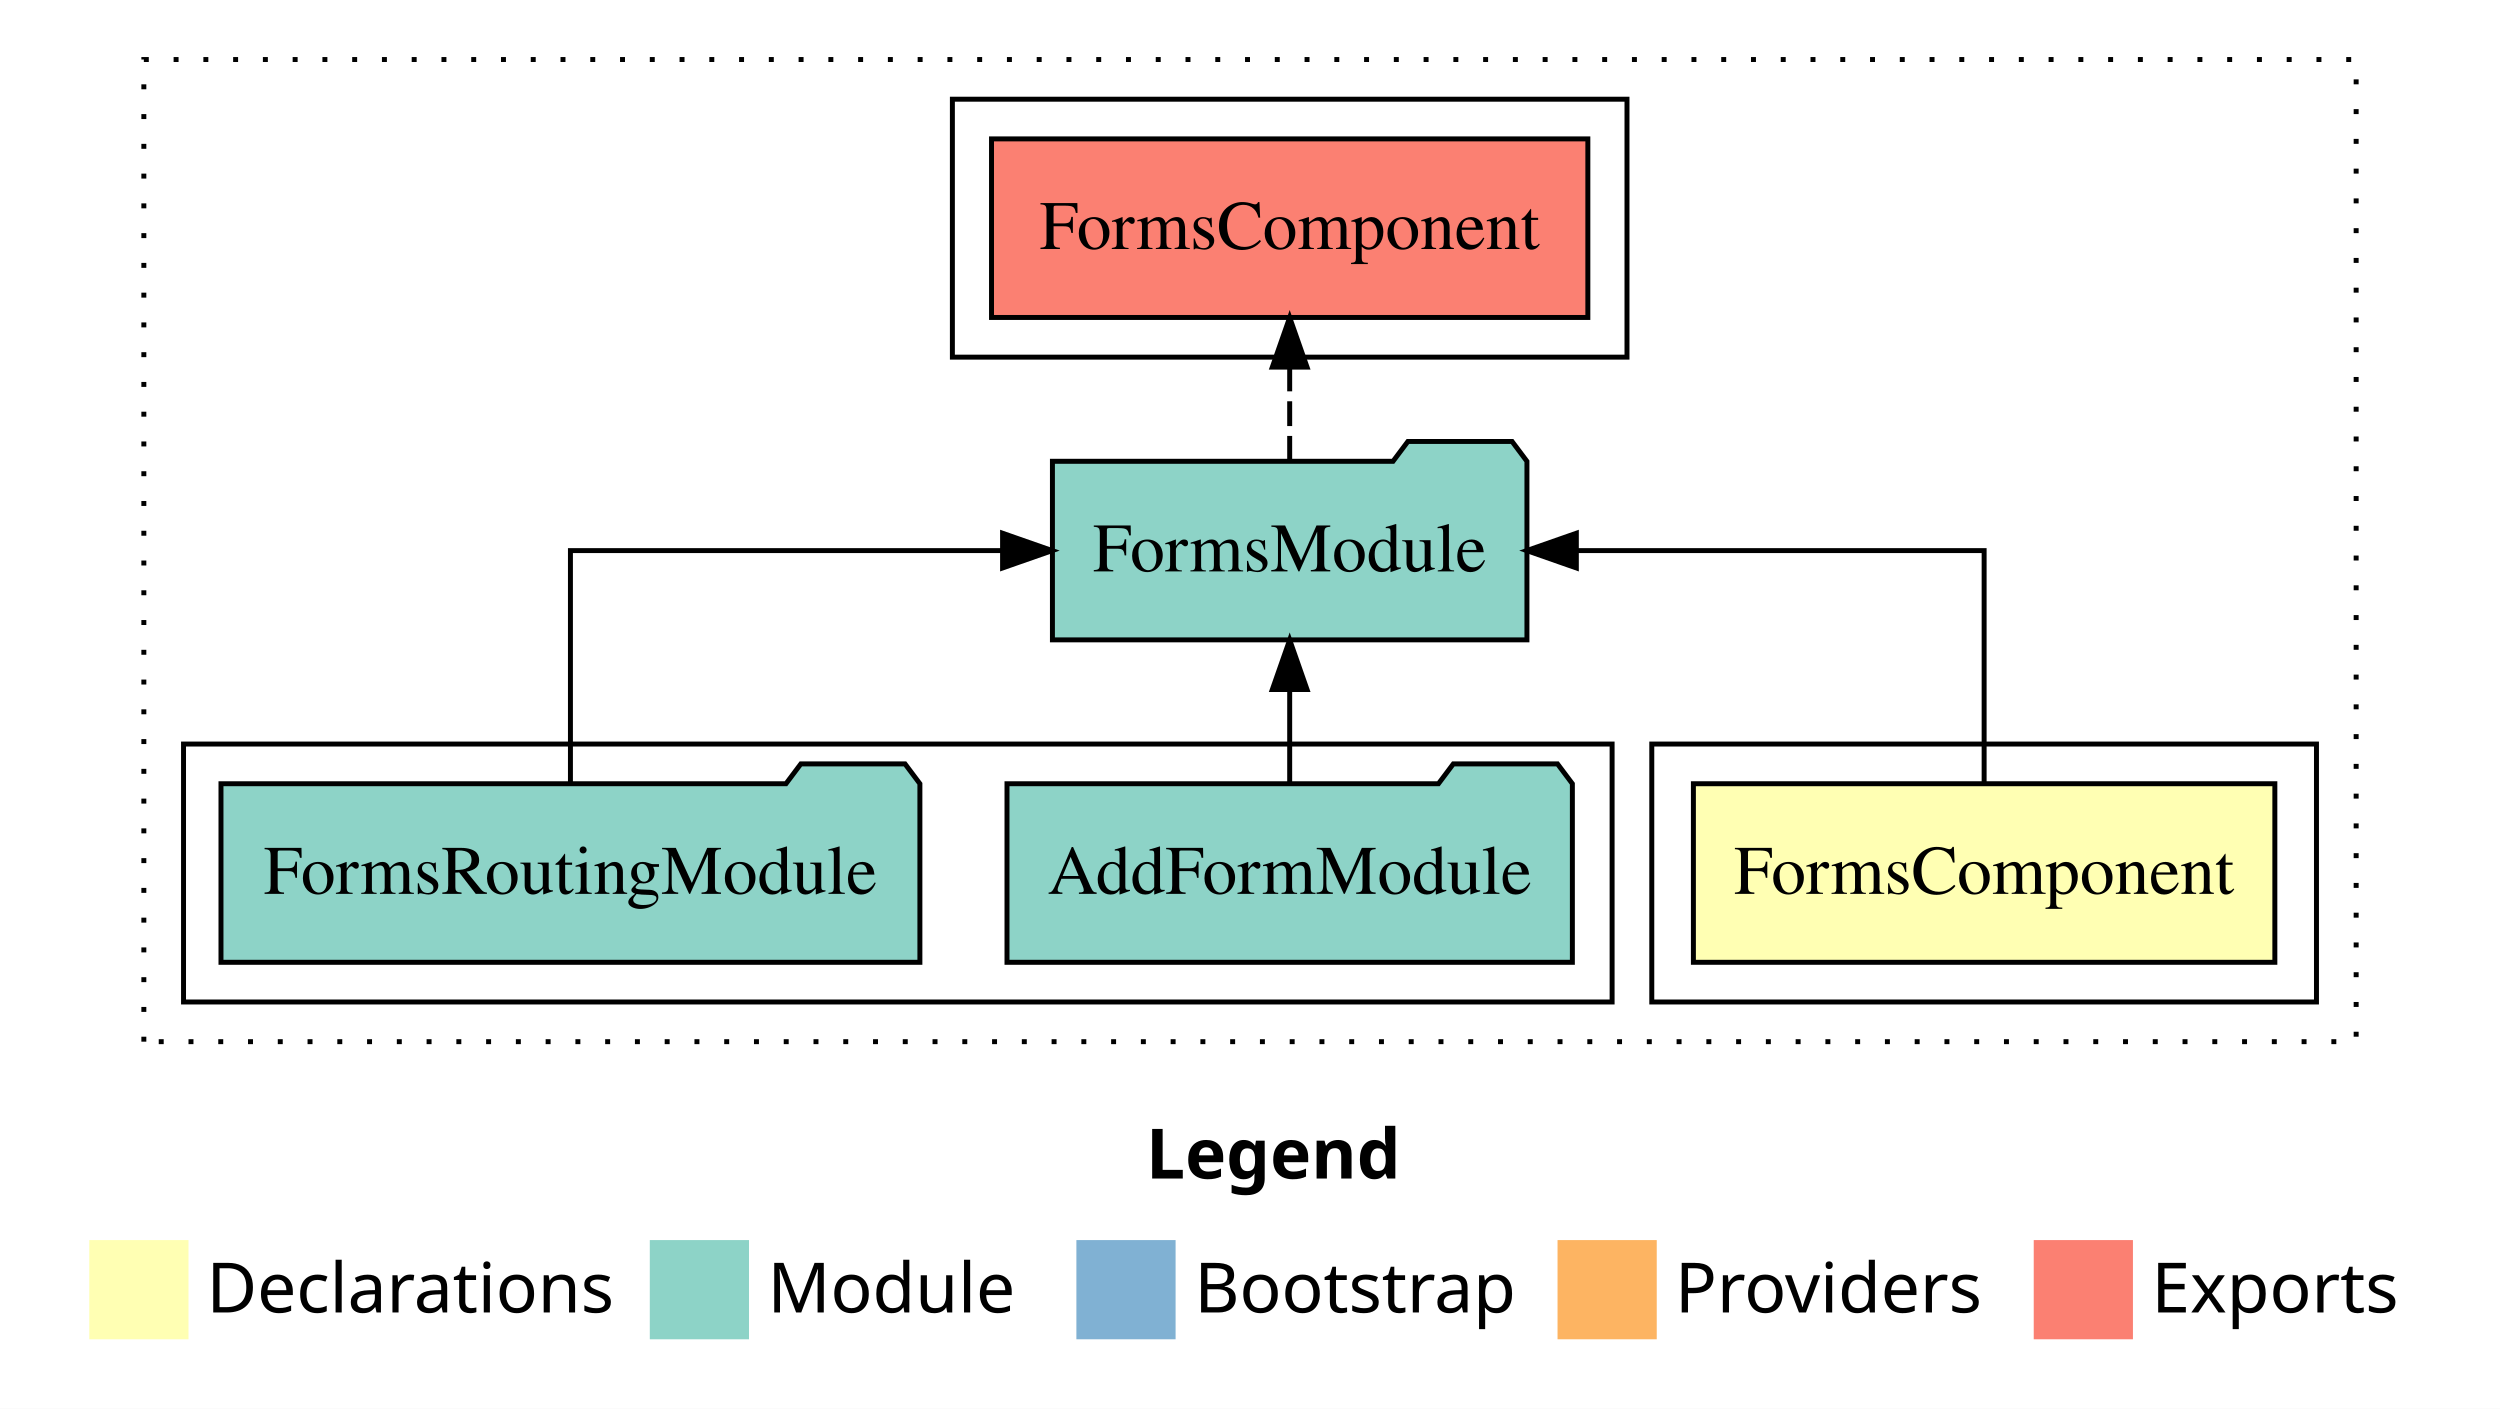
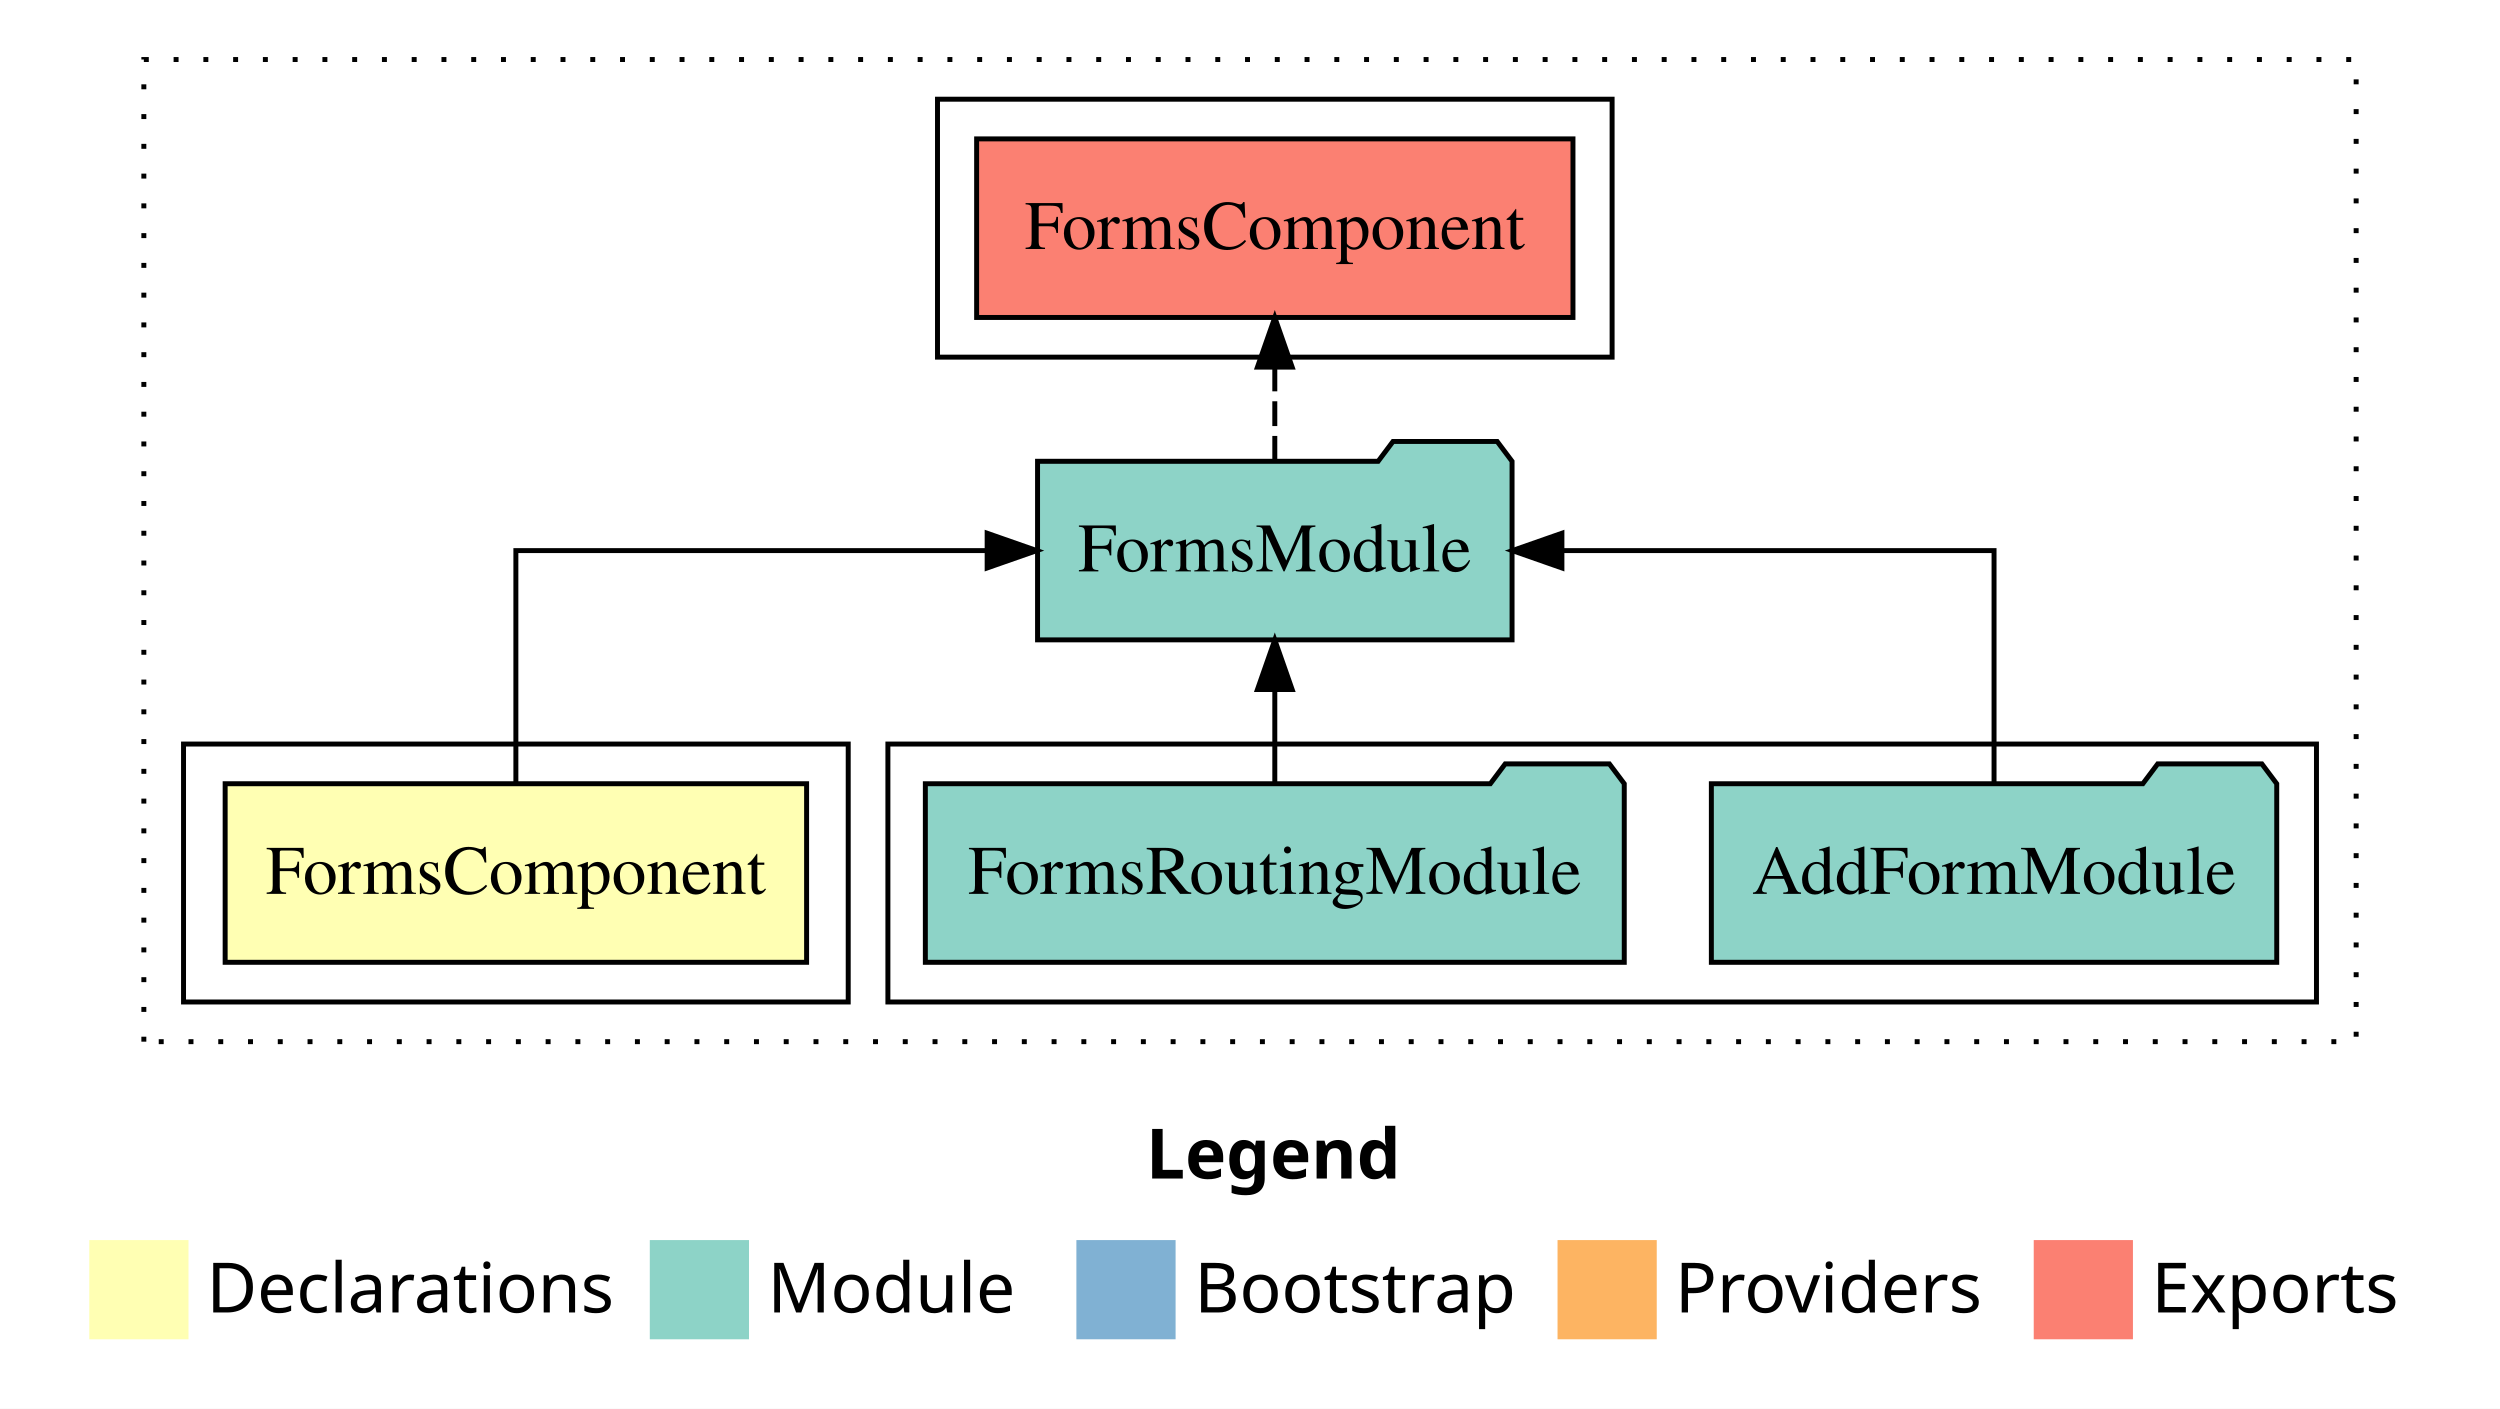
<svg xmlns="http://www.w3.org/2000/svg" width="504pt" height="284pt" viewBox="0.00 0.00 504.00 284.00">
  <g id="graph0" class="graph" transform="scale(1 1) rotate(0) translate(4 280)">
    <polygon fill="white" stroke="transparent" points="-4,4 -4,-280 500,-280 500,4 -4,4" />
    <text text-anchor="start" x="227.01" y="-42.4" font-family="sans-serif" font-weight="bold" font-size="14.00">Legend</text>
    <polygon fill="#ffffb3" stroke="transparent" points="14,-10 14,-30 34,-30 34,-10 14,-10" />
    <text text-anchor="start" x="37.63" y="-15.4" font-family="sans-serif" font-size="14.00">  Declarations</text>
    <polygon fill="#8dd3c7" stroke="transparent" points="127,-10 127,-30 147,-30 147,-10 127,-10" />
    <text text-anchor="start" x="150.73" y="-15.4" font-family="sans-serif" font-size="14.00">  Module</text>
    <polygon fill="#80b1d3" stroke="transparent" points="213,-10 213,-30 233,-30 233,-10 213,-10" />
    <text text-anchor="start" x="236.78" y="-15.4" font-family="sans-serif" font-size="14.00">  Bootstrap</text>
    <polygon fill="#fdb462" stroke="transparent" points="310,-10 310,-30 330,-30 330,-10 310,-10" />
    <text text-anchor="start" x="333.67" y="-15.4" font-family="sans-serif" font-size="14.00">  Providers</text>
    <polygon fill="#fb8072" stroke="transparent" points="406,-10 406,-30 426,-30 426,-10 406,-10" />
    <text text-anchor="start" x="429.73" y="-15.4" font-family="sans-serif" font-size="14.00">  Exports</text>
    <g id="clust1" class="cluster">
      <polygon fill="none" stroke="black" stroke-dasharray="1,5" points="25,-70 25,-268 471,-268 471,-70 25,-70" />
    </g>
    <g id="clust5" class="cluster">
-       <polygon fill="none" stroke="black" points="188,-208 188,-260 324,-260 324,-208 188,-208" />
+       <polygon fill="none" stroke="black" points="185,-208 185,-260 321,-260 321,-208 185,-208" />
+     </g>
+     <g id="clust4" class="cluster">
+       <polygon fill="none" stroke="black" points="175,-78 175,-130 463,-130 463,-78 175,-78" />
    </g>
    <g id="clust2" class="cluster">
-       <polygon fill="none" stroke="black" points="329,-78 329,-130 463,-130 463,-78 329,-78" />
-     </g>
-     <g id="clust4" class="cluster">
-       <polygon fill="none" stroke="black" points="33,-78 33,-130 321,-130 321,-78 33,-78" />
+       <polygon fill="none" stroke="black" points="33,-78 33,-130 167,-130 167,-78 33,-78" />
    </g>
    <g id="node1" class="node">
-       <polygon fill="#ffffb3" stroke="black" points="454.61,-122 337.39,-122 337.39,-86 454.61,-86 454.61,-122" />
-       <text text-anchor="middle" x="396" y="-99.8" font-family="Times,serif" font-size="14.00">FormsComponent</text>
+       <polygon fill="#ffffb3" stroke="black" points="158.61,-122 41.39,-122 41.39,-86 158.61,-86 158.61,-122" />
+       <text text-anchor="middle" x="100" y="-99.8" font-family="Times,serif" font-size="14.00">FormsComponent</text>
    </g>
    <g id="node2" class="node">
-       <polygon fill="#8dd3c7" stroke="black" points="303.83,-187 300.83,-191 279.83,-191 276.83,-187 208.17,-187 208.17,-151 303.83,-151 303.83,-187" />
-       <text text-anchor="middle" x="256" y="-164.8" font-family="Times,serif" font-size="14.00">FormsModule</text>
+       <polygon fill="#8dd3c7" stroke="black" points="300.83,-187 297.83,-191 276.83,-191 273.83,-187 205.17,-187 205.17,-151 300.83,-151 300.83,-187" />
+       <text text-anchor="middle" x="253" y="-164.8" font-family="Times,serif" font-size="14.00">FormsModule</text>
    </g>
    <g id="edge1" class="edge">
-       <path fill="none" stroke="black" d="M396,-122.11C396,-141.34 396,-169 396,-169 396,-169 313.79,-169 313.79,-169" />
-       <polygon fill="black" stroke="black" points="313.79,-165.5 303.79,-169 313.79,-172.5 313.79,-165.5" />
+       <path fill="none" stroke="black" d="M100,-122.11C100,-141.34 100,-169 100,-169 100,-169 195.01,-169 195.01,-169" />
+       <polygon fill="black" stroke="black" points="195.01,-172.5 205.01,-169 195.01,-165.5 195.01,-172.5" />
    </g>
    <g id="node5" class="node">
-       <polygon fill="#fb8072" stroke="black" points="316.11,-252 195.89,-252 195.89,-216 316.11,-216 316.11,-252" />
-       <text text-anchor="middle" x="256" y="-229.8" font-family="Times,serif" font-size="14.00">FormsComponent </text>
+       <polygon fill="#fb8072" stroke="black" points="313.11,-252 192.89,-252 192.89,-216 313.11,-216 313.11,-252" />
+       <text text-anchor="middle" x="253" y="-229.8" font-family="Times,serif" font-size="14.00">FormsComponent </text>
    </g>
    <g id="edge4" class="edge">
-       <path fill="none" stroke="black" stroke-dasharray="5,2" d="M256,-187.11C256,-187.11 256,-205.99 256,-205.99" />
-       <polygon fill="black" stroke="black" points="252.5,-205.99 256,-215.99 259.5,-205.99 252.5,-205.99" />
+       <path fill="none" stroke="black" stroke-dasharray="5,2" d="M253,-187.11C253,-187.11 253,-205.99 253,-205.99" />
+       <polygon fill="black" stroke="black" points="249.5,-205.99 253,-215.99 256.5,-205.99 249.5,-205.99" />
    </g>
    <g id="node3" class="node">
-       <polygon fill="#8dd3c7" stroke="black" points="312.99,-122 309.99,-126 288.99,-126 285.99,-122 199.01,-122 199.01,-86 312.99,-86 312.99,-122" />
-       <text text-anchor="middle" x="256" y="-99.8" font-family="Times,serif" font-size="14.00">AddFormModule</text>
+       <polygon fill="#8dd3c7" stroke="black" points="454.99,-122 451.99,-126 430.99,-126 427.99,-122 341.01,-122 341.01,-86 454.99,-86 454.99,-122" />
+       <text text-anchor="middle" x="398" y="-99.8" font-family="Times,serif" font-size="14.00">AddFormModule</text>
    </g>
    <g id="edge2" class="edge">
-       <path fill="none" stroke="black" d="M256,-122.11C256,-122.11 256,-140.99 256,-140.99" />
-       <polygon fill="black" stroke="black" points="252.5,-140.99 256,-150.99 259.5,-140.99 252.5,-140.99" />
+       <path fill="none" stroke="black" d="M398,-122.11C398,-141.34 398,-169 398,-169 398,-169 310.88,-169 310.88,-169" />
+       <polygon fill="black" stroke="black" points="310.88,-165.5 300.88,-169 310.88,-172.5 310.88,-165.5" />
    </g>
    <g id="node4" class="node">
-       <polygon fill="#8dd3c7" stroke="black" points="181.45,-122 178.45,-126 157.45,-126 154.45,-122 40.55,-122 40.55,-86 181.45,-86 181.45,-122" />
-       <text text-anchor="middle" x="111" y="-99.8" font-family="Times,serif" font-size="14.00">FormsRoutingModule</text>
+       <polygon fill="#8dd3c7" stroke="black" points="323.45,-122 320.45,-126 299.45,-126 296.45,-122 182.55,-122 182.55,-86 323.45,-86 323.45,-122" />
+       <text text-anchor="middle" x="253" y="-99.8" font-family="Times,serif" font-size="14.00">FormsRoutingModule</text>
    </g>
    <g id="edge3" class="edge">
-       <path fill="none" stroke="black" d="M111,-122.11C111,-141.34 111,-169 111,-169 111,-169 198.12,-169 198.12,-169" />
-       <polygon fill="black" stroke="black" points="198.12,-172.5 208.12,-169 198.12,-165.5 198.12,-172.5" />
+       <path fill="none" stroke="black" d="M253,-122.11C253,-122.11 253,-140.99 253,-140.99" />
+       <polygon fill="black" stroke="black" points="249.5,-140.99 253,-150.99 256.5,-140.99 249.5,-140.99" />
    </g>
  </g>
</svg>
